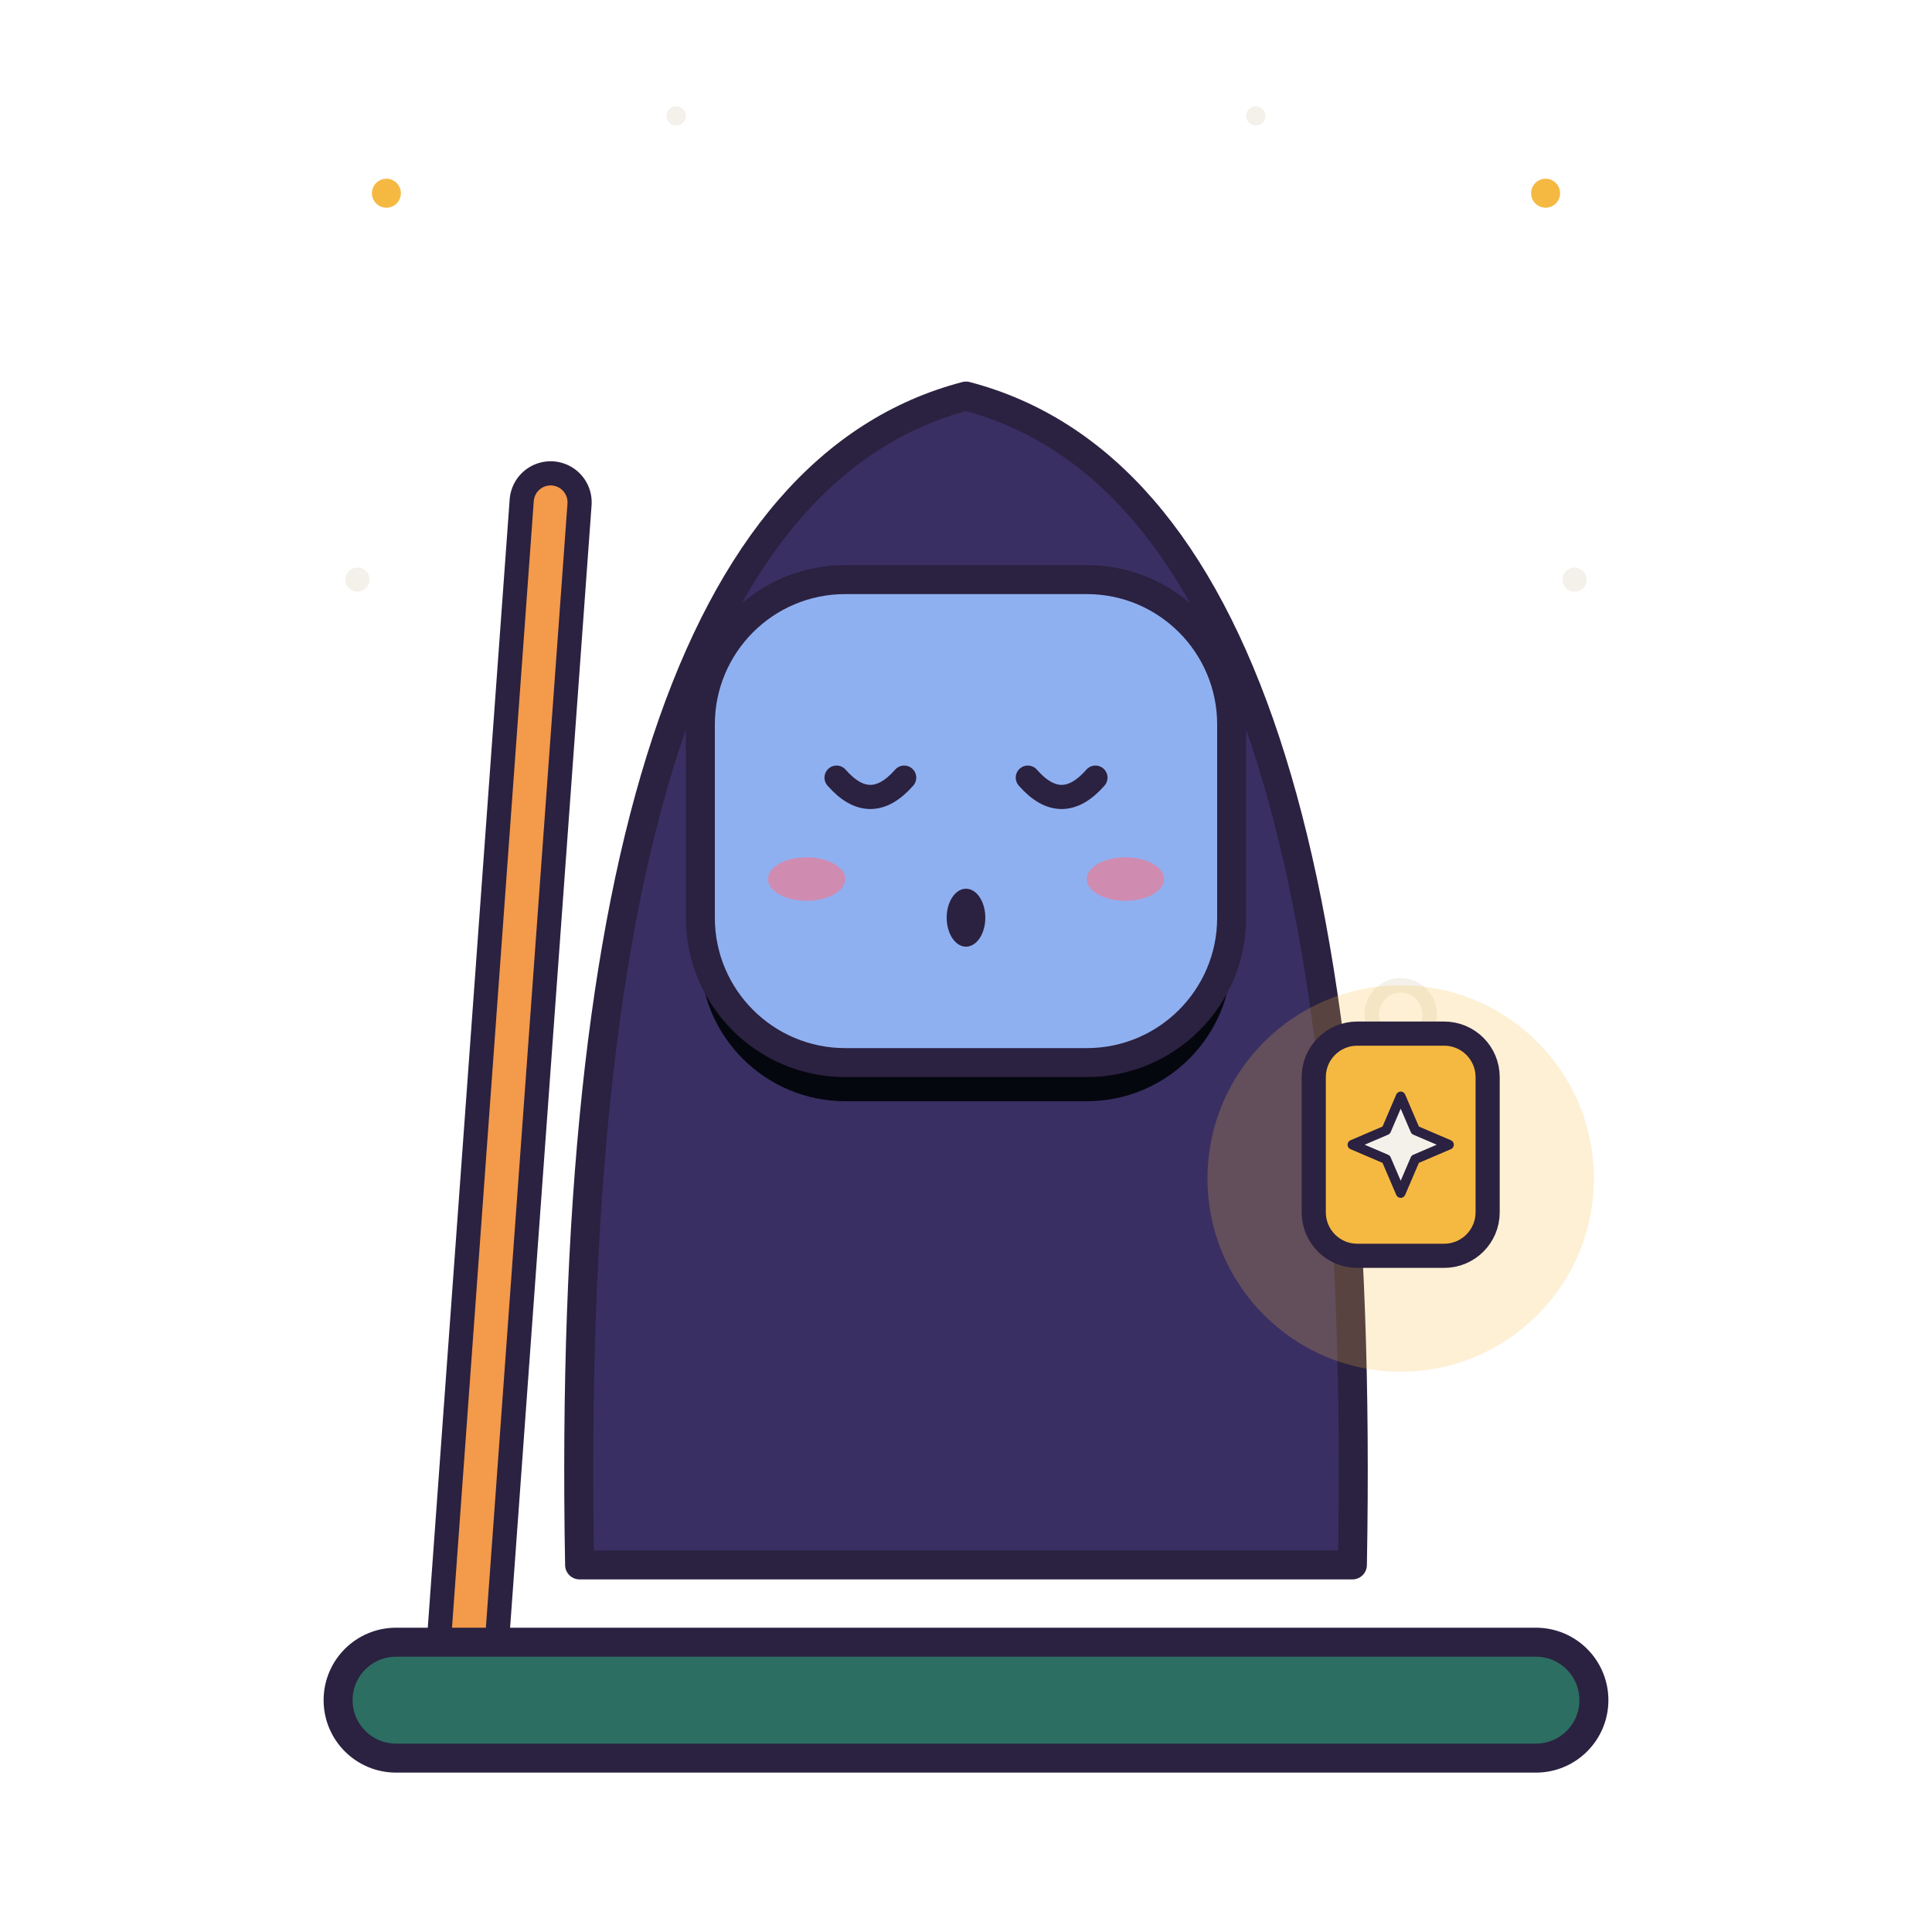
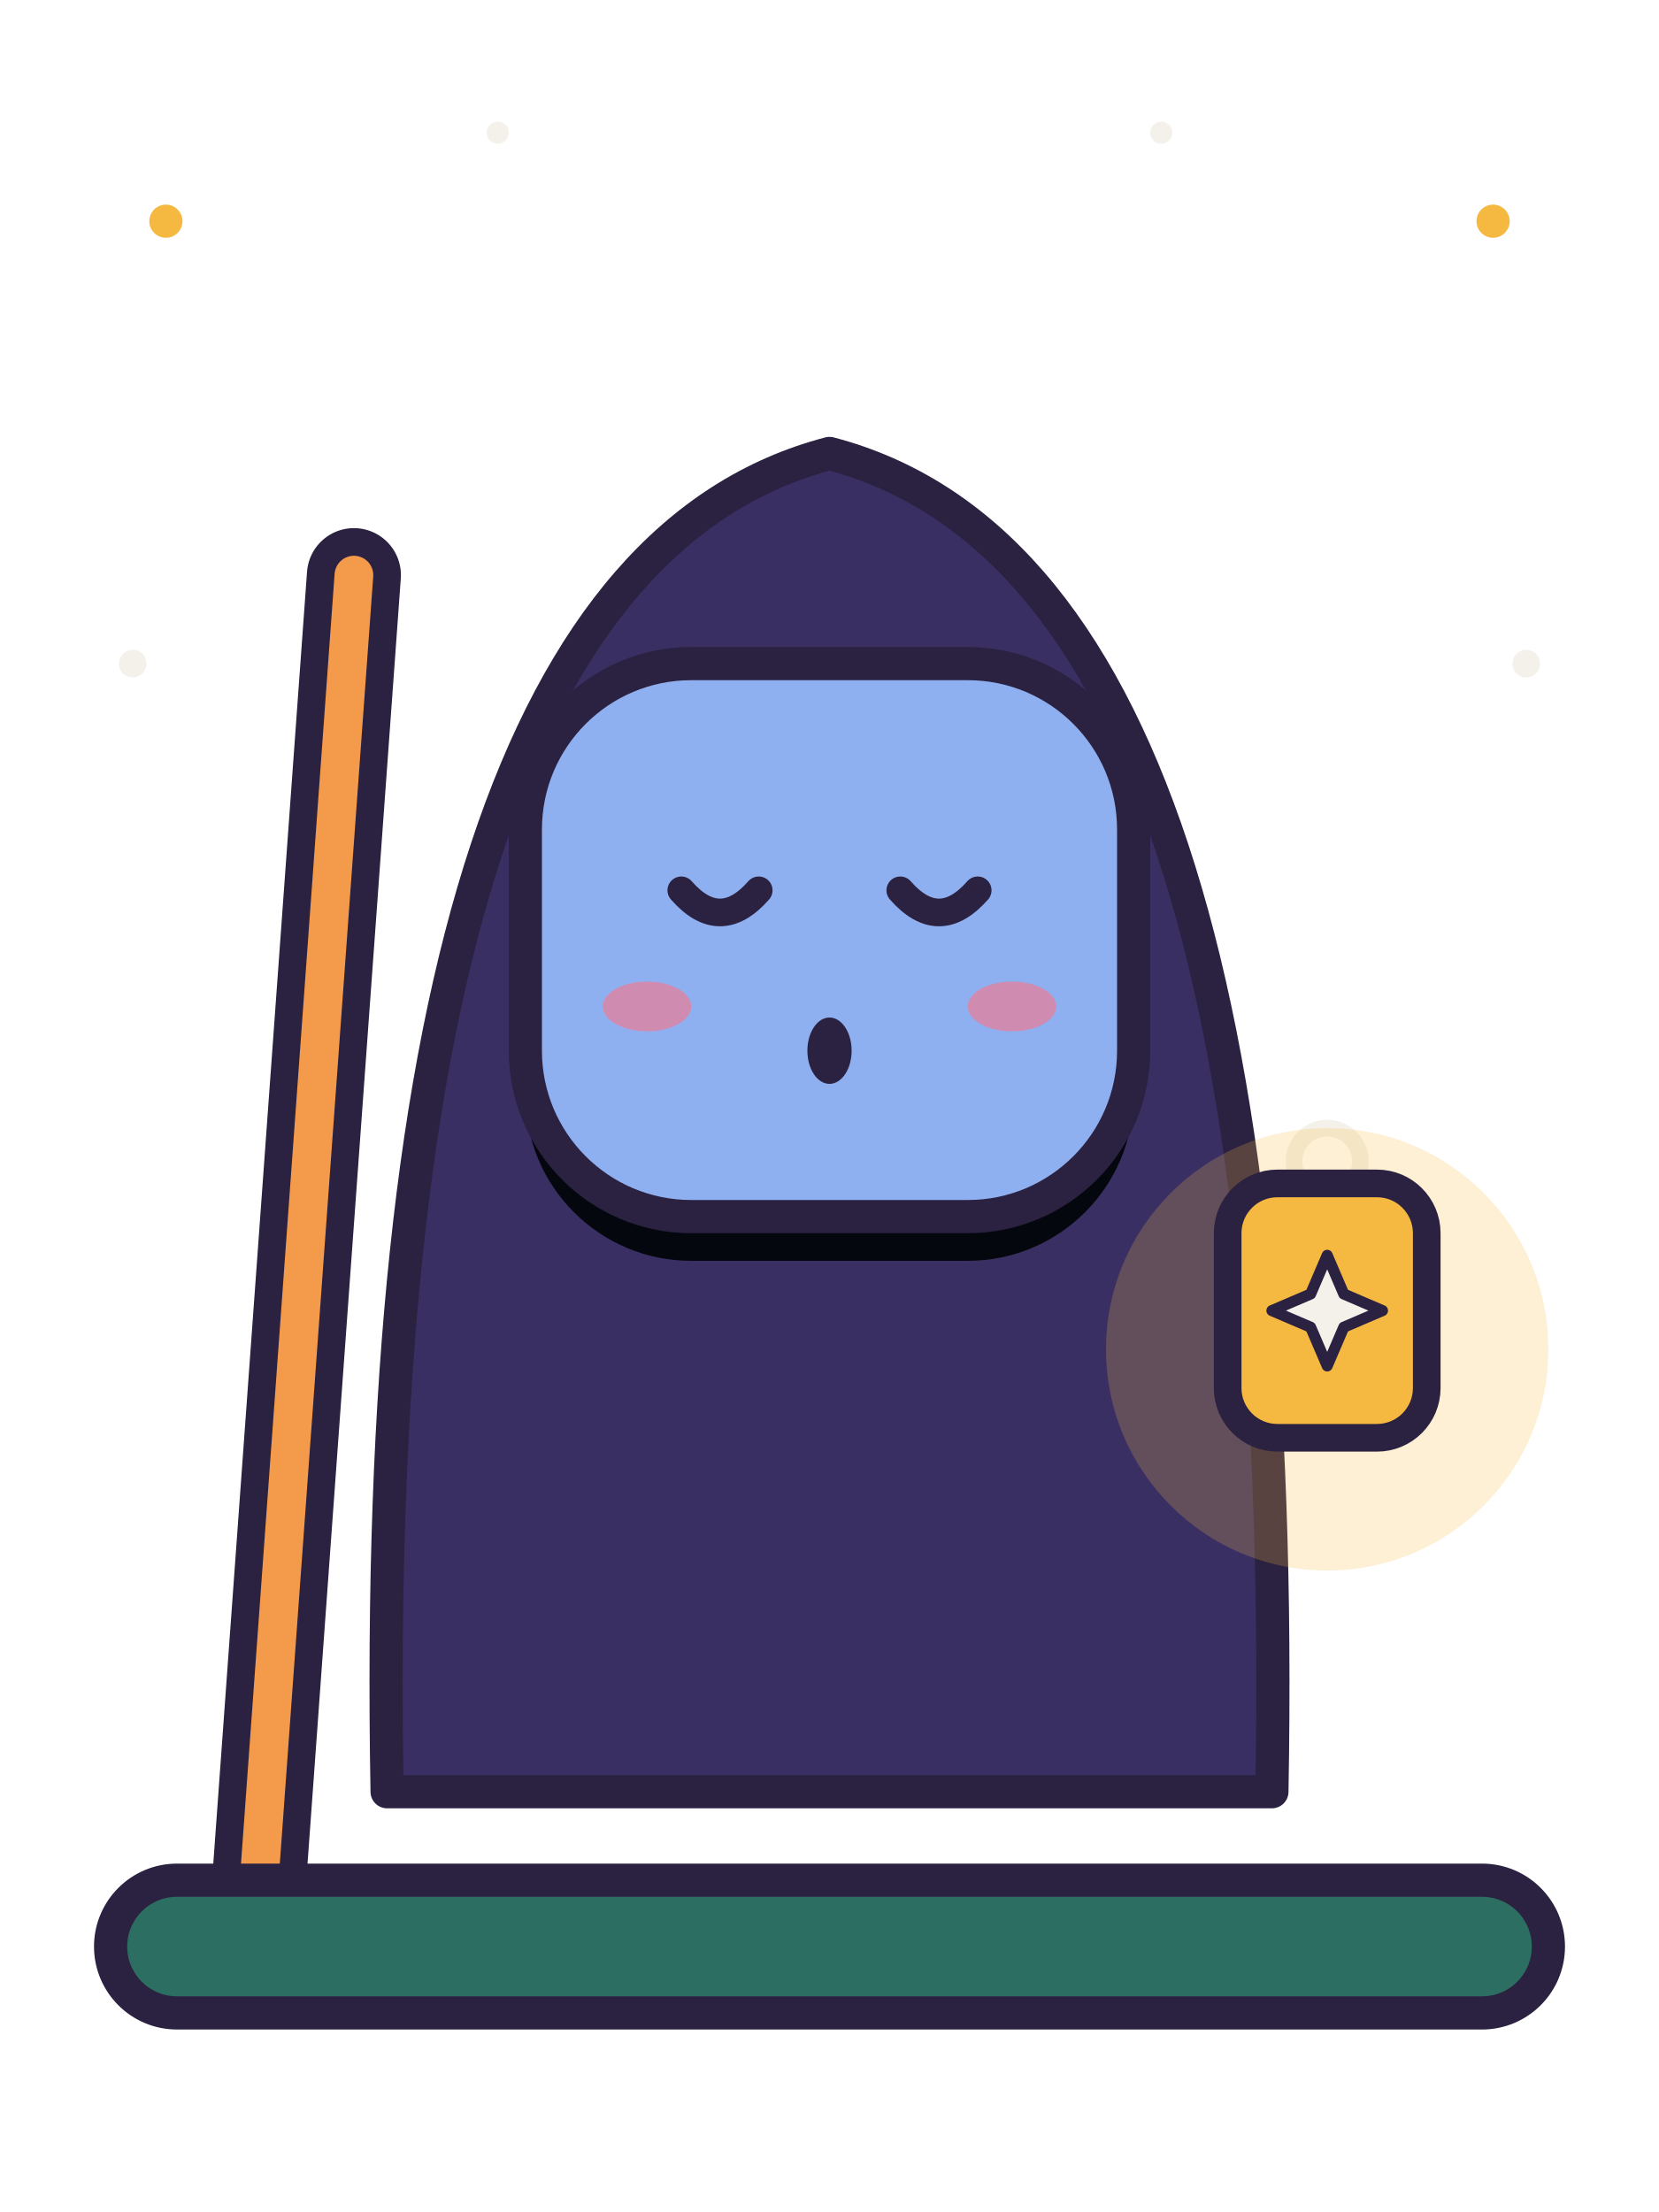
- <svg xmlns="http://www.w3.org/2000/svg" viewBox="-50 0 400 400" width="400" height="400">
+ <svg xmlns="http://www.w3.org/2000/svg" viewBox="0 0 300 400" width="300" height="400">
  <circle cx="30" cy="40" r="3" fill="#f5b942" />
  <circle cx="270" cy="40" r="3" fill="#f5b942" />
  <circle cx="90" cy="24" r="2" fill="#f4f1ea" />
  <circle cx="210" cy="24" r="2" fill="#f4f1ea" />
  <circle cx="24" cy="120" r="2.5" fill="#f4f1ea" />
  <circle cx="276" cy="120" r="2.5" fill="#f4f1ea" />
  <path d="M70 324 Q66 104 150 82 Q234 104 230 324 Z" fill="#3a2f63" stroke="#2b2140" stroke-width="6" stroke-linejoin="round" />
  <line x1="46" y1="352" x2="64" y2="104" stroke="#2b2140" stroke-width="17" stroke-linecap="round" />
  <line x1="46" y1="352" x2="64" y2="104" stroke="#f39a4b" stroke-width="7" stroke-linecap="round" />
  <rect x="95" y="128" width="110" height="100" rx="30" fill="#05070f" />
  <rect x="95" y="120" width="110" height="100" rx="30" fill="#8fb0f0" stroke="#2b2140" stroke-width="6" />
  <path d="M123.2 161 q7 8 14 0" fill="none" stroke="#2b2140" stroke-width="5" stroke-linecap="round" />
  <path d="M162.8 161 q7 8 14 0" fill="none" stroke="#2b2140" stroke-width="5" stroke-linecap="round" />
  <ellipse cx="150" cy="190" rx="4" ry="6" fill="#2b2140" />
  <ellipse cx="117" cy="182" rx="8" ry="4.5" fill="#f2788f" opacity="0.65" />
  <ellipse cx="183" cy="182" rx="8" ry="4.5" fill="#f2788f" opacity="0.65" />
  <circle cx="240" cy="210" r="6" fill="none" stroke="#f4f1ea" stroke-width="3" />
  <circle cx="240" cy="244" r="40" fill="#f5b942" opacity="0.22" />
  <rect x="222" y="214" width="36" height="46" rx="9" fill="#f5b942" stroke="#2b2140" stroke-width="5" />
  <path d="M240 227 L243 234 L250 237 L243 240 L240 247 L237 240 L230 237 L237 234 Z" fill="#f4f1ea" stroke="#2b2140" stroke-width="2" stroke-linejoin="round" />
  <rect x="20" y="340" width="260" height="24" rx="12" fill="#2c6e61" stroke="#2b2140" stroke-width="6" />
</svg>
